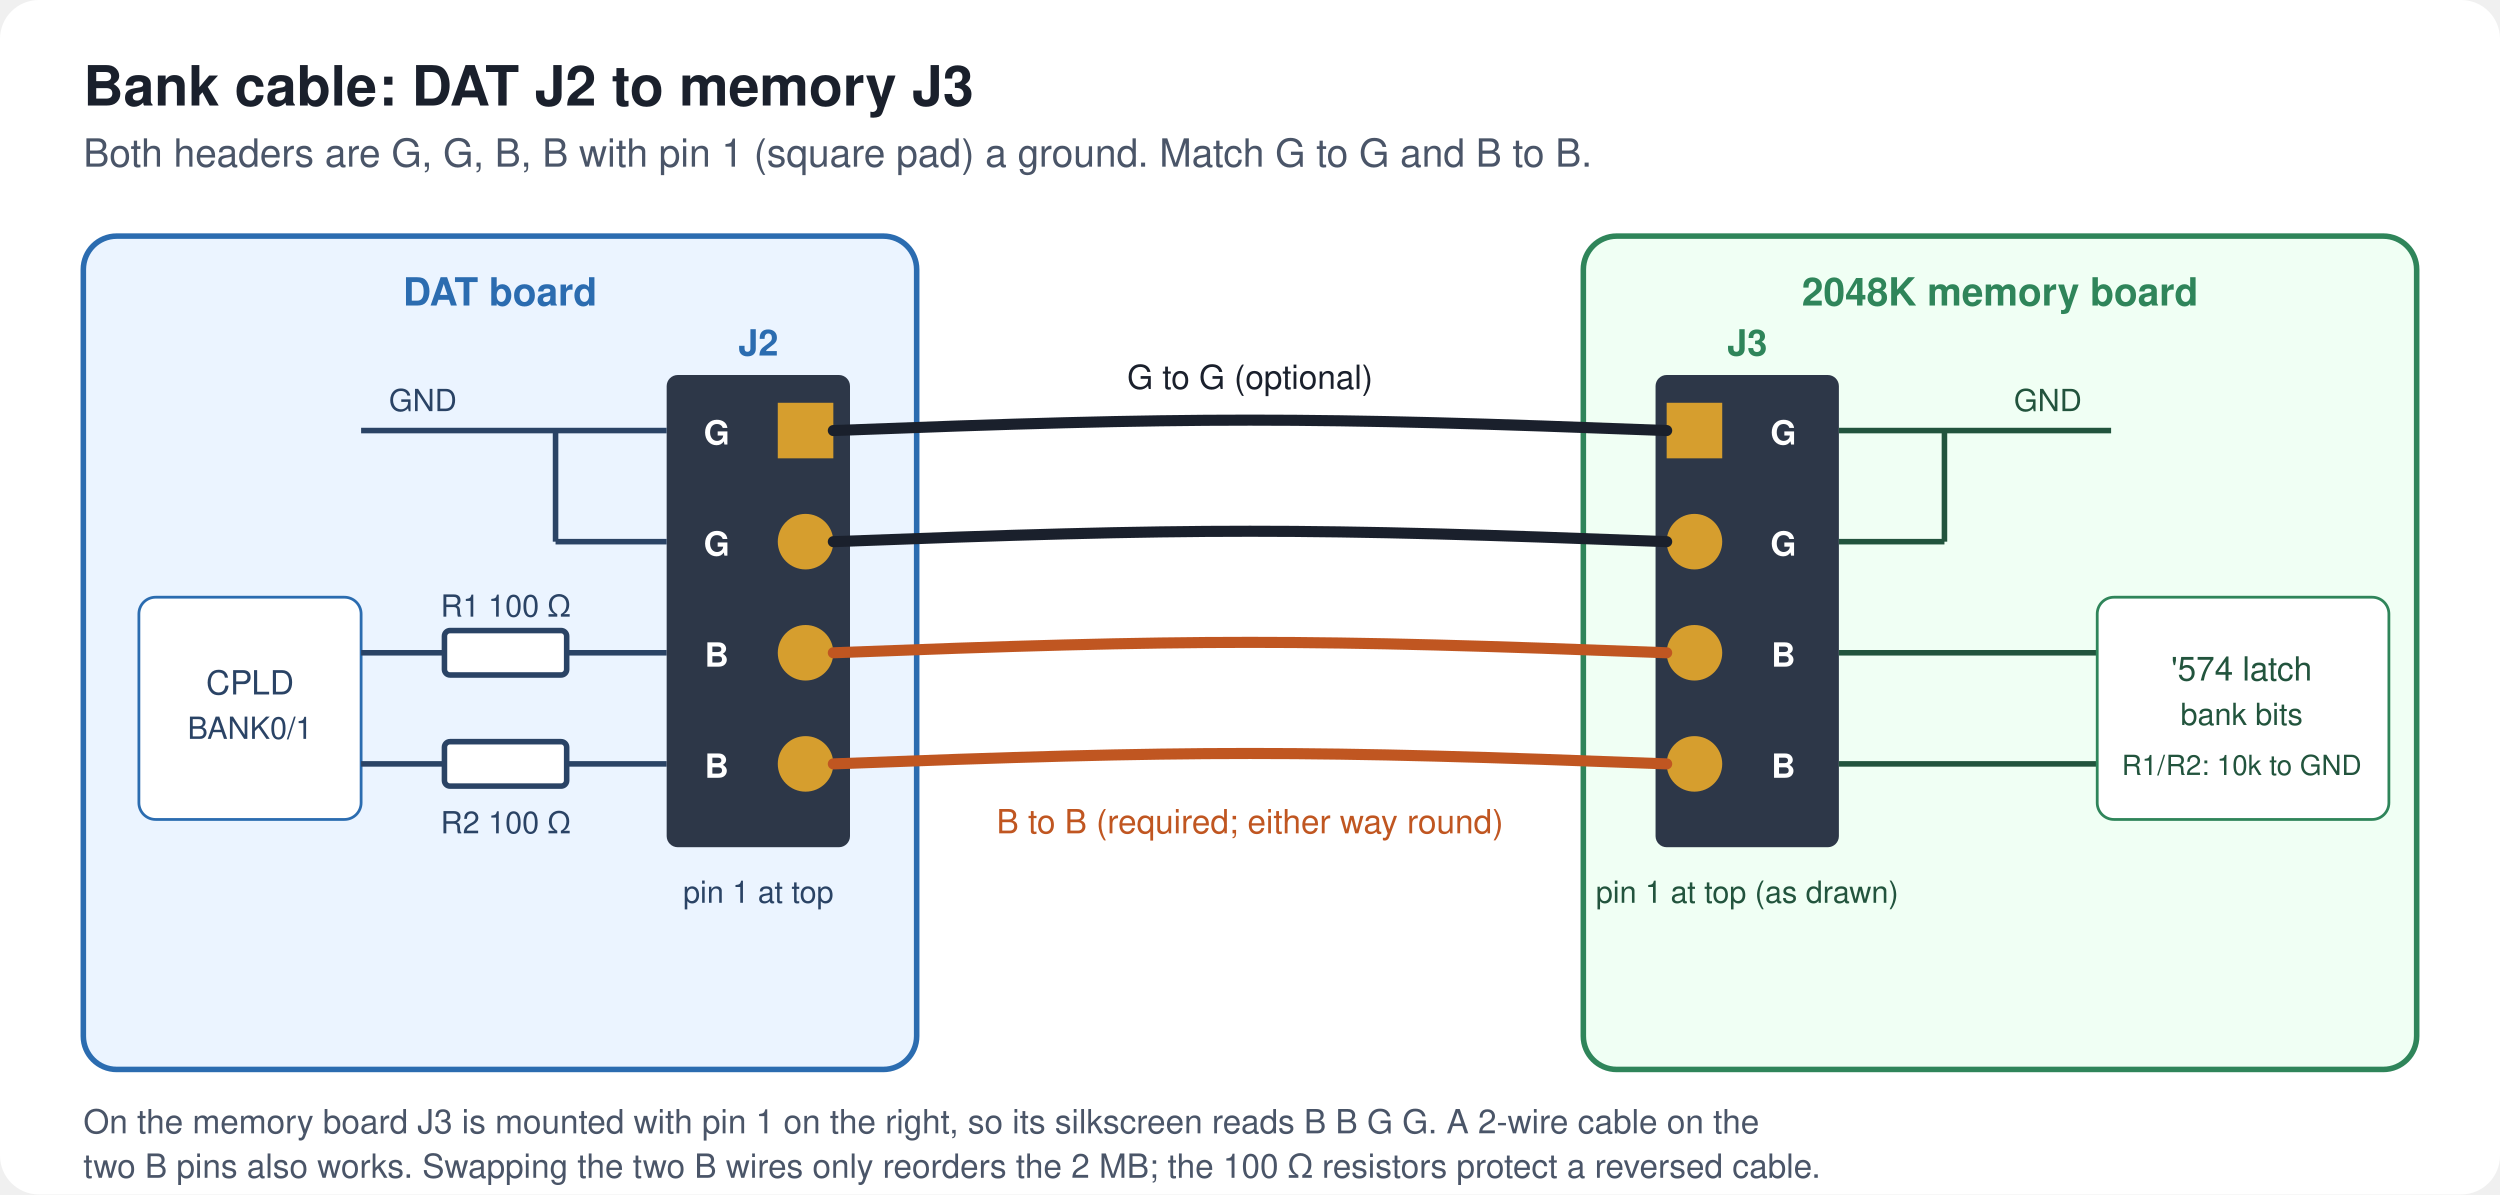
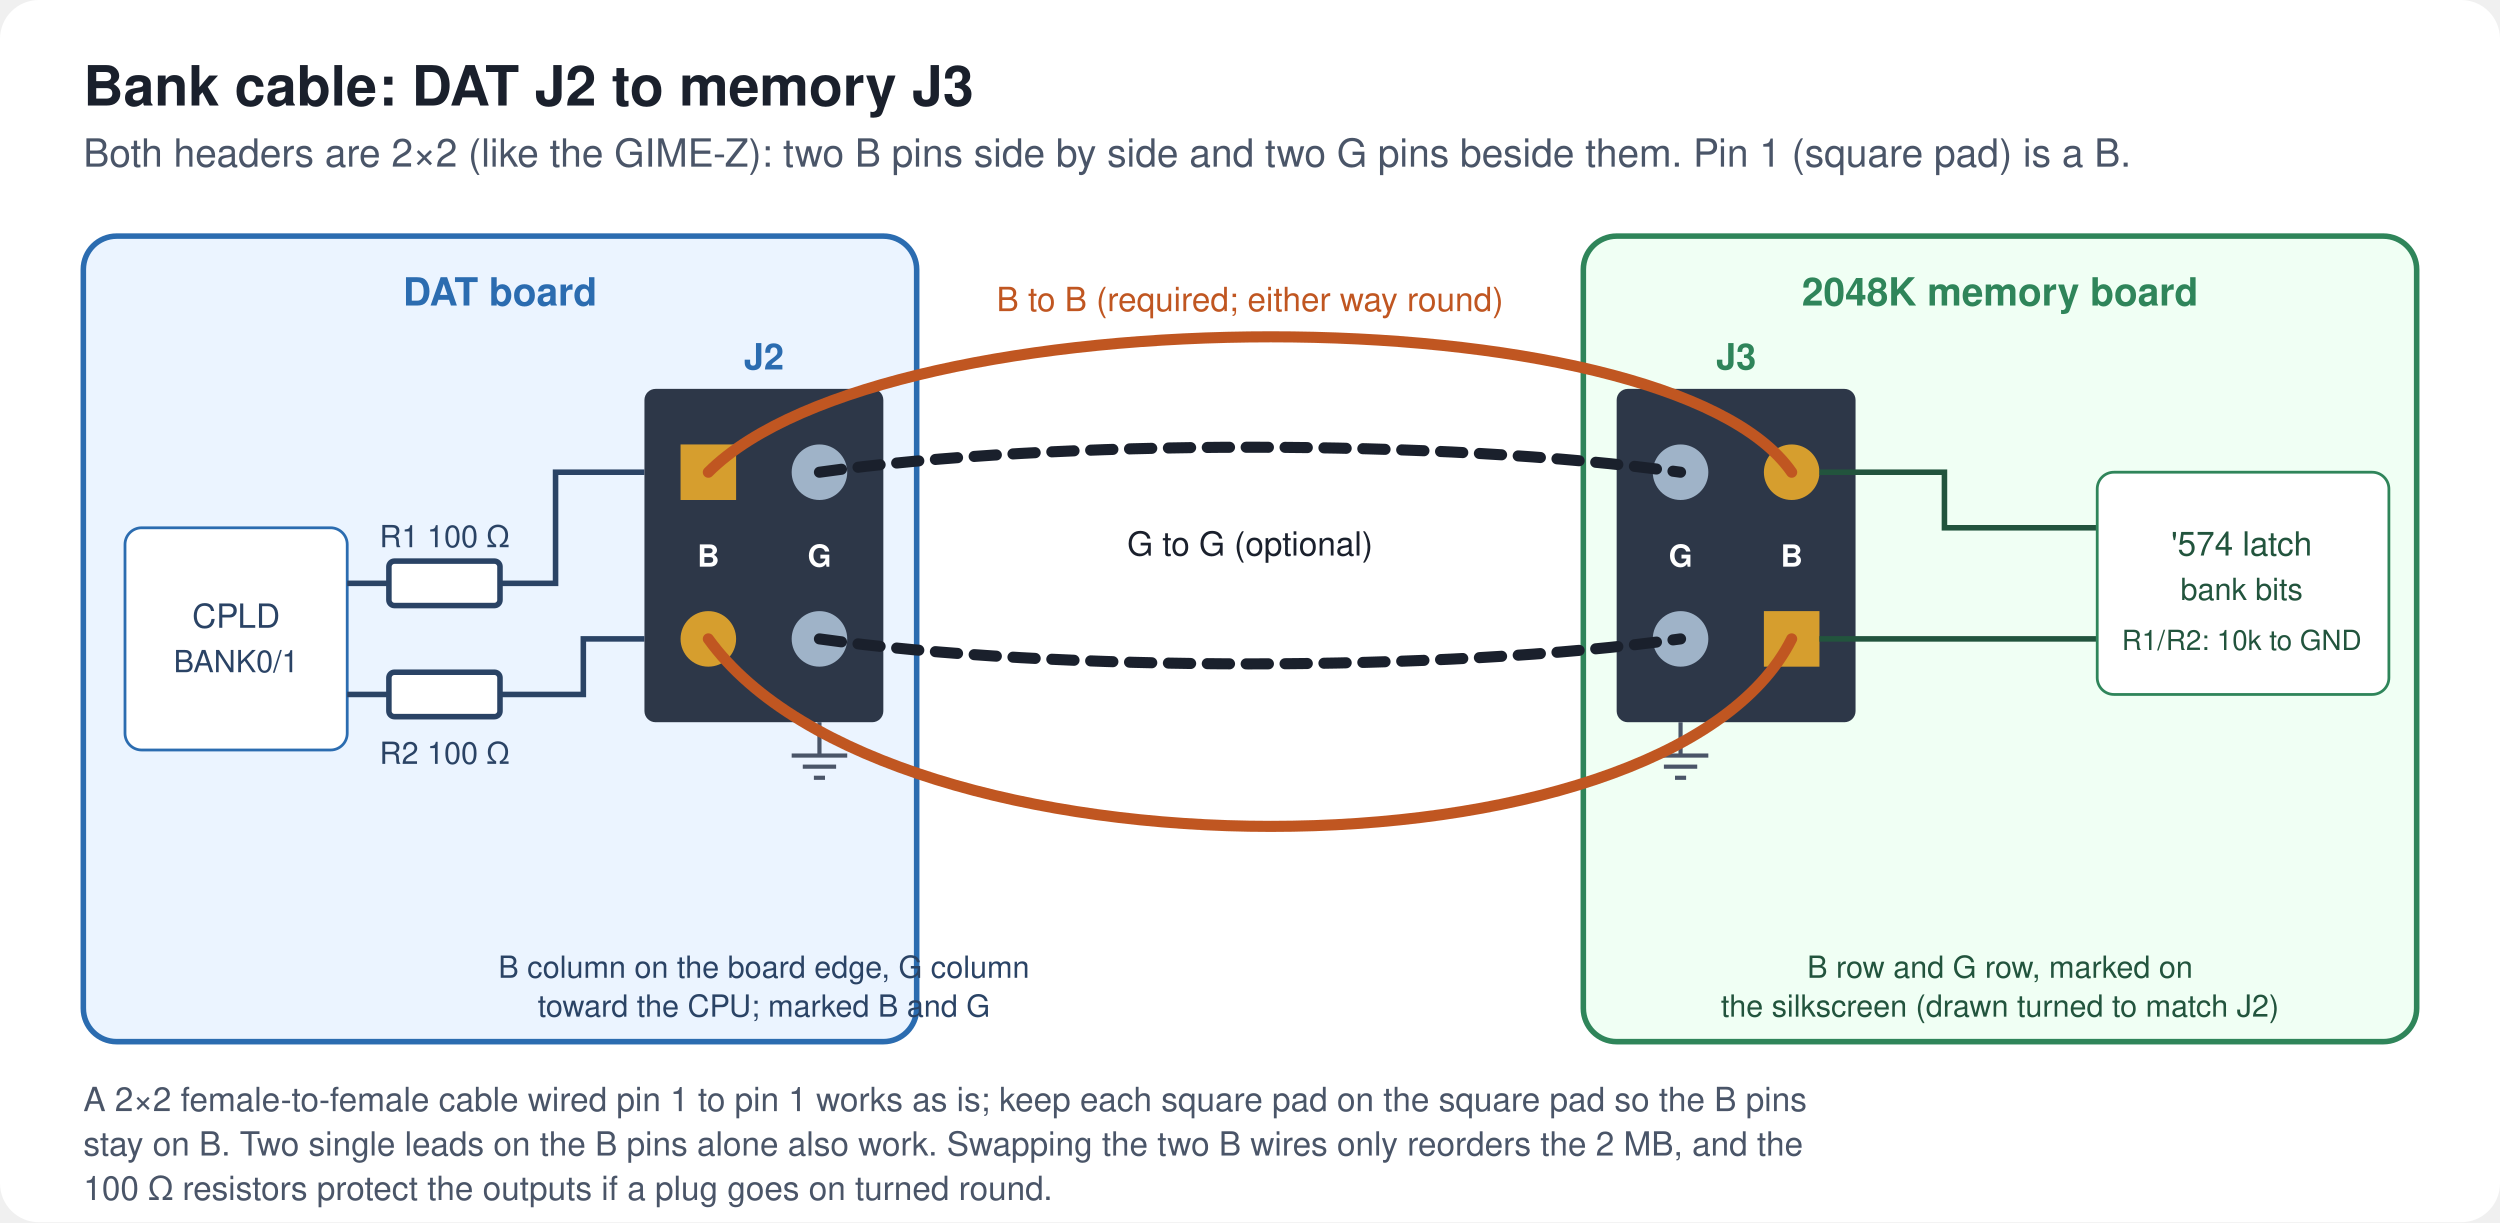
- <svg xmlns="http://www.w3.org/2000/svg" width="900" height="430" viewBox="0 0 900 430" font-family="Helvetica, Arial, sans-serif" font-size="14">
-   <rect width="900" height="430" rx="14" fill="#ffffff" />
+ <svg xmlns="http://www.w3.org/2000/svg" width="900" height="440" viewBox="0 0 900 440" font-family="Helvetica, Arial, sans-serif" font-size="14">
+   <rect width="900" height="440" rx="14" fill="#ffffff" />
  <text x="30" y="38" font-size="20" font-weight="bold" fill="#1a202c">Bank cable: DAT J2 to memory J3</text>
-   <text x="30" y="60" fill="#4a5568">Both headers are G, G, B, B with pin 1 (square pad) a ground. Match G to G and B to B.</text>
-   <rect x="30" y="85" width="300" height="300" rx="12" fill="#ebf4ff" stroke="#2b6cb0" stroke-width="2" />
+   <text x="30" y="60" fill="#4a5568">Both headers are 2×2 (like the GIME-Z): two B pins side by side and two G pins beside them. Pin 1 (square pad) is a B.</text>
+   <rect x="30" y="85" width="300" height="290" rx="12" fill="#ebf4ff" stroke="#2b6cb0" stroke-width="2" />
  <text x="180" y="110" text-anchor="middle" font-weight="bold" fill="#2b6cb0">DAT board</text>
-   <rect x="50" y="215" width="80" height="80" rx="6" fill="#fff" stroke="#2b6cb0" />
-   <text x="90" y="250" text-anchor="middle" font-size="12" fill="#2a4365">CPLD</text>
-   <text x="90" y="266" text-anchor="middle" font-size="11" fill="#2a4365">BANK0/1</text>
+   <rect x="45" y="190" width="80" height="80" rx="6" fill="#fff" stroke="#2b6cb0" />
+   <text x="85" y="226" text-anchor="middle" font-size="12" fill="#2a4365">CPLD</text>
+   <text x="85" y="242" text-anchor="middle" font-size="11" fill="#2a4365">BANK0/1</text>
  <g stroke="#2a4365" stroke-width="2" fill="#fff">
-     <line x1="130" y1="235" x2="160" y2="235" />
-     <rect x="160" y="227" width="44" height="16" rx="2" />
-     <line x1="204" y1="235" x2="240" y2="235" />
-     <line x1="130" y1="275" x2="160" y2="275" />
-     <rect x="160" y="267" width="44" height="16" rx="2" />
-     <line x1="204" y1="275" x2="240" y2="275" />
+     <line x1="125" y1="210" x2="140" y2="210" />
+     <rect x="140" y="202" width="40" height="16" rx="2" />
+     <path d="M180,210 H200 V170 H232" fill="none" />
+     <line x1="125" y1="250" x2="140" y2="250" />
+     <rect x="140" y="242" width="40" height="16" rx="2" />
+     <path d="M180,250 H210 V230 H232" fill="none" />
  </g>
-   <text x="182" y="222" text-anchor="middle" font-size="11" fill="#2a4365">R1 100 Ω</text>
-   <text x="182" y="300" text-anchor="middle" font-size="11" fill="#2a4365">R2 100 Ω</text>
-   <rect x="240" y="135" width="66" height="170" rx="4" fill="#2d3748" />
-   <text x="273" y="128" text-anchor="middle" font-weight="bold" font-size="13" fill="#2b6cb0">J2</text>
-   <rect x="280" y="145" width="20" height="20" fill="#d69e2e" />
-   <circle cx="290" cy="195" r="10" fill="#d69e2e" />
-   <circle cx="290" cy="235" r="10" fill="#d69e2e" />
-   <circle cx="290" cy="275" r="10" fill="#d69e2e" />
-   <g font-size="12" fill="#ffffff" font-weight="bold" text-anchor="middle">
-     <text x="258" y="160">G</text>
-     <text x="258" y="200">G</text>
-     <text x="258" y="240">B</text>
-     <text x="258" y="280">B</text>
+   <text x="160" y="197" text-anchor="middle" font-size="11" fill="#2a4365">R1 100 Ω</text>
+   <text x="160" y="275" text-anchor="middle" font-size="11" fill="#2a4365">R2 100 Ω</text>
+   <rect x="232" y="140" width="86" height="120" rx="4" fill="#2d3748" />
+   <text x="275" y="133" text-anchor="middle" font-weight="bold" font-size="13" fill="#2b6cb0">J2</text>
+   <rect x="245" y="160" width="20" height="20" fill="#d69e2e" />
+   <circle cx="255" cy="230" r="10" fill="#d69e2e" />
+   <circle cx="295" cy="170" r="10" fill="#9fb3c8" />
+   <circle cx="295" cy="230" r="10" fill="#9fb3c8" />
+   <g font-size="11" fill="#ffffff" font-weight="bold" text-anchor="middle">
+     <text x="255" y="204">B</text>
+     <text x="295" y="204">G</text>
  </g>
-   <text x="273" y="325" text-anchor="middle" font-size="11" fill="#2a4365">pin 1 at top</text>
-   <line x1="130" y1="155" x2="240" y2="155" stroke="#2a4365" stroke-width="2" />
-   <line x1="200" y1="155" x2="200" y2="195" stroke="#2a4365" stroke-width="2" />
-   <line x1="200" y1="195" x2="240" y2="195" stroke="#2a4365" stroke-width="2" />
-   <text x="140" y="148" font-size="11" fill="#2a4365">GND</text>
-   <rect x="570" y="85" width="300" height="300" rx="12" fill="#f0fff4" stroke="#2f855a" stroke-width="2" />
+   <text x="275" y="352" text-anchor="middle" font-size="11" fill="#2a4365">B column on the board edge, G column</text>
+   <text x="275" y="366" text-anchor="middle" font-size="11" fill="#2a4365">toward the CPU; marked B and G</text>
+   <rect x="570" y="85" width="300" height="290" rx="12" fill="#f0fff4" stroke="#2f855a" stroke-width="2" />
  <text x="720" y="110" text-anchor="middle" font-weight="bold" fill="#2f855a">2048K memory board</text>
-   <rect x="596" y="135" width="66" height="170" rx="4" fill="#2d3748" />
-   <text x="629" y="128" text-anchor="middle" font-weight="bold" font-size="13" fill="#2f855a">J3</text>
-   <rect x="600" y="145" width="20" height="20" fill="#d69e2e" />
-   <circle cx="610" cy="195" r="10" fill="#d69e2e" />
-   <circle cx="610" cy="235" r="10" fill="#d69e2e" />
-   <circle cx="610" cy="275" r="10" fill="#d69e2e" />
-   <g font-size="12" fill="#ffffff" font-weight="bold" text-anchor="middle">
-     <text x="642" y="160">G</text>
-     <text x="642" y="200">G</text>
-     <text x="642" y="240">B</text>
-     <text x="642" y="280">B</text>
+   <rect x="582" y="140" width="86" height="120" rx="4" fill="#2d3748" />
+   <text x="625" y="133" text-anchor="middle" font-weight="bold" font-size="13" fill="#2f855a">J3</text>
+   <circle cx="605" cy="170" r="10" fill="#9fb3c8" />
+   <circle cx="605" cy="230" r="10" fill="#9fb3c8" />
+   <circle cx="645" cy="170" r="10" fill="#d69e2e" />
+   <rect x="635" y="220" width="20" height="20" fill="#d69e2e" />
+   <g font-size="11" fill="#ffffff" font-weight="bold" text-anchor="middle">
+     <text x="605" y="204">G</text>
+     <text x="645" y="204">B</text>
  </g>
-   <line x1="662" y1="155" x2="760" y2="155" stroke="#22543d" stroke-width="2" />
-   <line x1="700" y1="155" x2="700" y2="195" stroke="#22543d" stroke-width="2" />
-   <line x1="662" y1="195" x2="700" y2="195" stroke="#22543d" stroke-width="2" />
-   <text x="725" y="148" font-size="11" fill="#22543d">GND</text>
-   <line x1="662" y1="235" x2="755" y2="235" stroke="#22543d" stroke-width="2" />
-   <line x1="662" y1="275" x2="755" y2="275" stroke="#22543d" stroke-width="2" />
-   <rect x="755" y="215" width="105" height="80" rx="6" fill="#fff" stroke="#2f855a" />
-   <text x="807" y="245" text-anchor="middle" font-size="12" fill="#22543d">'574 latch</text>
-   <text x="807" y="261" text-anchor="middle" font-size="11" fill="#22543d">bank bits</text>
-   <text x="807" y="279" text-anchor="middle" font-size="10" fill="#22543d">R1/R2: 10k to GND</text>
-   <text x="629" y="325" text-anchor="middle" font-size="11" fill="#22543d">pin 1 at top (as drawn)</text>
+   <g stroke="#22543d" stroke-width="2" fill="none">
+     <path d="M655,170 H700 V190 H755" />
+     <path d="M655,230 H755" />
+   </g>
+   <rect x="755" y="170" width="105" height="80" rx="6" fill="#fff" stroke="#2f855a" />
+   <text x="807" y="200" text-anchor="middle" font-size="12" fill="#22543d">'574 latch</text>
+   <text x="807" y="216" text-anchor="middle" font-size="11" fill="#22543d">bank bits</text>
+   <text x="807" y="234" text-anchor="middle" font-size="10" fill="#22543d">R1/R2: 10k to GND</text>
+   <text x="720" y="352" text-anchor="middle" font-size="11" fill="#22543d">B row and G row, marked on</text>
+   <text x="720" y="366" text-anchor="middle" font-size="11" fill="#22543d">the silkscreen (drawn turned to match J2)</text>
+   <g stroke="#4a5568" stroke-width="1.5" fill="none">
+     <path d="M295,260 V272 M285,272 H305 M289,276 H301 M293,280 H297" />
+     <path d="M605,260 V272 M595,272 H615 M599,276 H611 M603,280 H607" />
+   </g>
  <g fill="none" stroke-width="4" stroke-linecap="round">
-     <path d="M300,155 C430,150 470,150 600,155" stroke="#1a202c" />
-     <path d="M300,195 C430,190 470,190 600,195" stroke="#1a202c" />
-     <path d="M300,235 C430,230 470,230 600,235" stroke="#c05621" />
-     <path d="M300,275 C430,270 470,270 600,275" stroke="#c05621" />
+     <path d="M255,170 C320,105 600,105 645,170" stroke="#c05621" />
+     <path d="M255,230 C320,320 600,320 645,230" stroke="#c05621" />
+     <path d="M295,170 C380,158 520,158 605,170" stroke="#1a202c" stroke-dasharray="8 6" />
+     <path d="M295,230 C380,242 520,242 605,230" stroke="#1a202c" stroke-dasharray="8 6" />
  </g>
-   <text x="450" y="140" text-anchor="middle" font-size="12" fill="#1a202c">G to G (optional)</text>
-   <text x="450" y="300" text-anchor="middle" font-size="12" fill="#c05621">B to B (required; either way round)</text>
+   <text x="450" y="112" text-anchor="middle" font-size="12" fill="#c05621">B to B (required; either way round)</text>
+   <text x="450" y="200" text-anchor="middle" font-size="12" fill="#1a202c">G to G (optional)</text>
  <g font-size="12" fill="#4a5568">
-     <text x="30" y="408">On the memory board J3 is mounted with pin 1 on the right, so its silkscreen reads B B G G. A 2-wire cable on the</text>
-     <text x="30" y="424">two B pins also works. Swapping the two B wires only reorders the 2 MB; the 100 Ω resistors protect a reversed cable.</text>
+     <text x="30" y="400">A 2×2 female-to-female cable wired pin 1 to pin 1 works as is; keep each square pad on the square pad so the B pins</text>
+     <text x="30" y="416">stay on B. Two single leads on the B pins alone also work. Swapping the two B wires only reorders the 2 MB, and the</text>
+     <text x="30" y="432">100 Ω resistors protect the outputs if a plug goes on turned round.</text>
  </g>
</svg>
